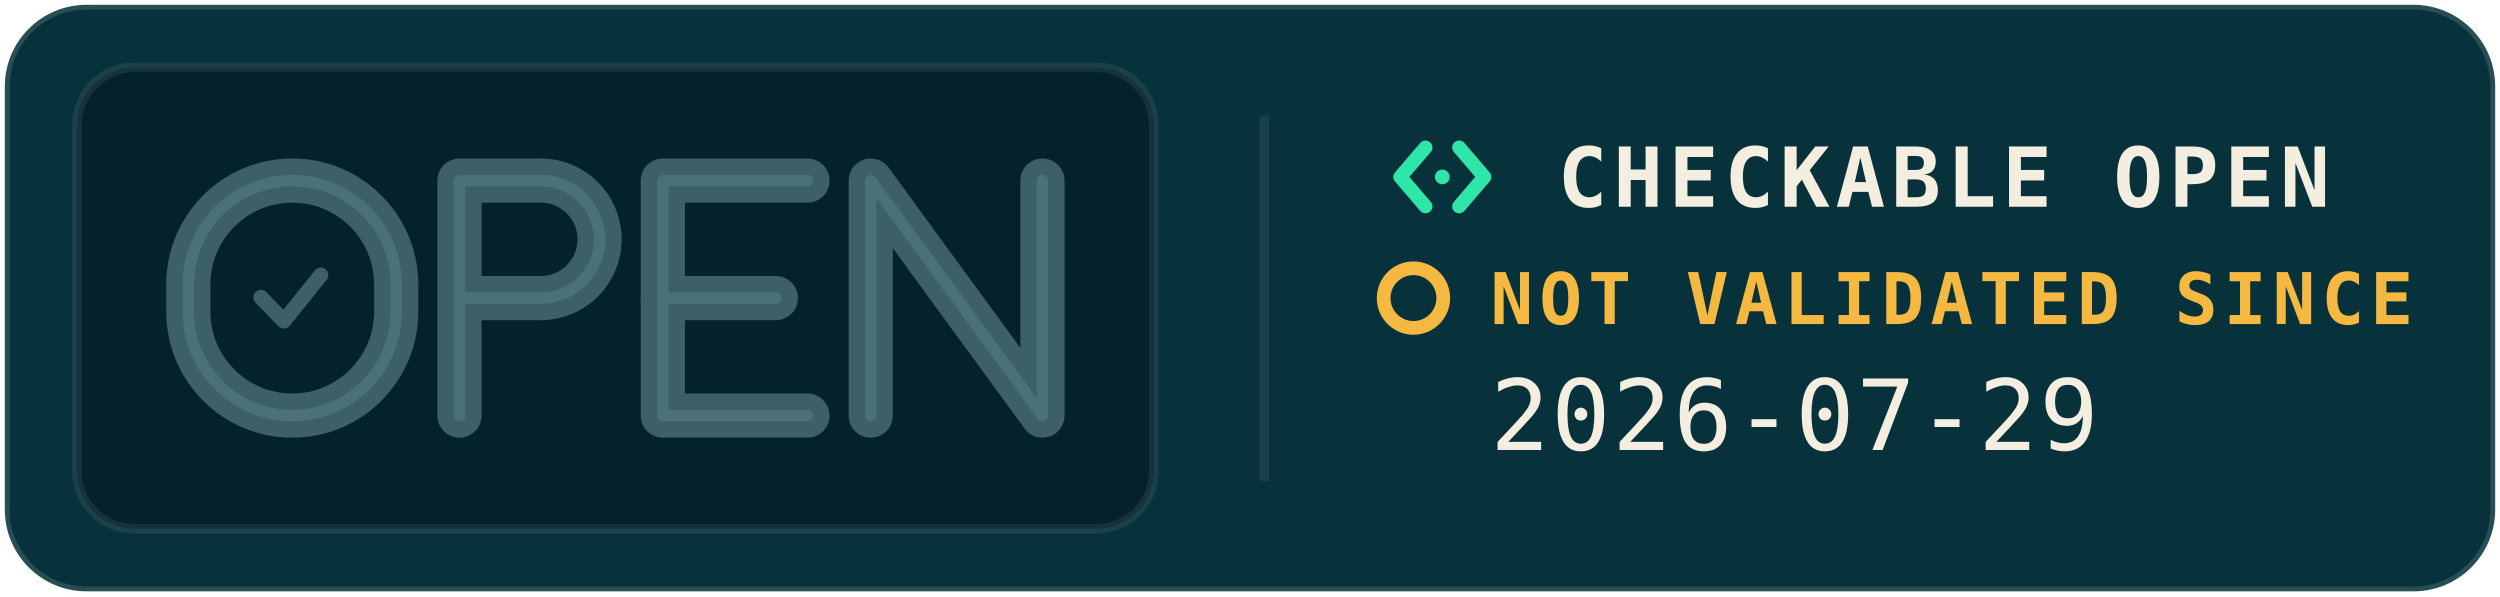
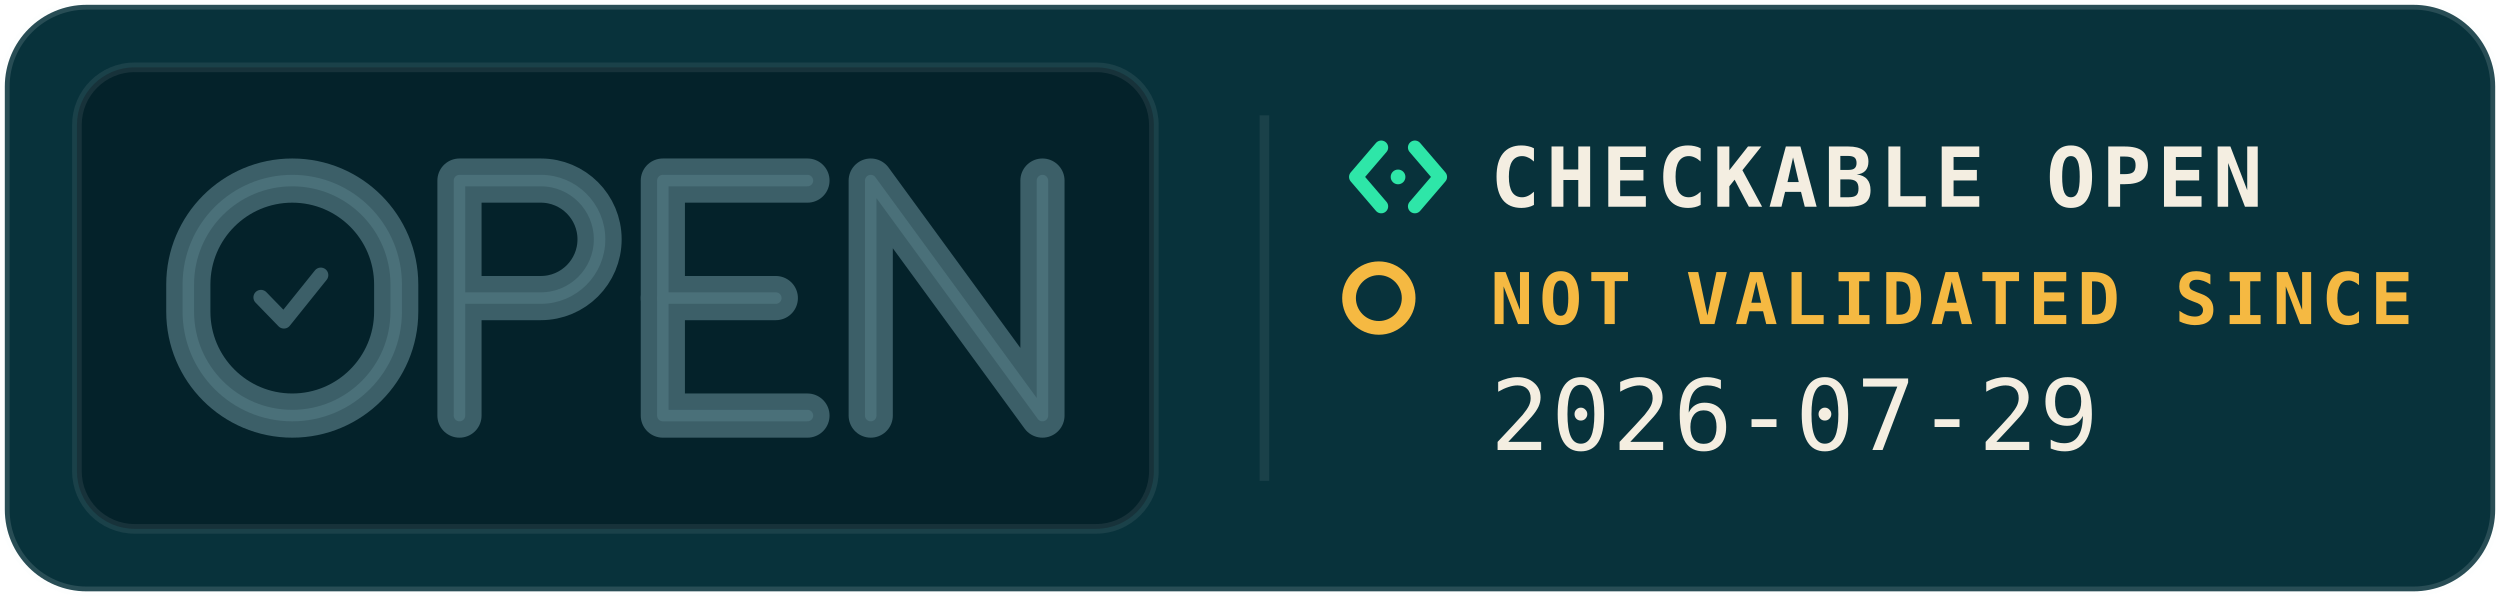
<svg xmlns="http://www.w3.org/2000/svg" xmlns:xlink="http://www.w3.org/1999/xlink" width="260" height="62" viewBox="0 0 260 62" role="img" aria-label="Checkable Open: not validated since 2026-07-29.">
  <defs>
    <filter id="halo" x="-70%" y="-70%" width="240%" height="240%">
      <feGaussianBlur stdDeviation="5.5" />
    </filter>
    <filter id="bloom" x="-50%" y="-50%" width="200%" height="200%">
      <feGaussianBlur stdDeviation="2" />
    </filter>
    <radialGradient id="spill" cx="50%" cy="50%" r="50%">
      <stop offset="0" stop-color="#2ee6a8" stop-opacity=".17" />
      <stop offset="1" stop-color="#2ee6a8" stop-opacity="0" />
    </radialGradient>
    <clipPath id="body">
      <rect x="0" y="0" width="260" height="62" rx="9" />
    </clipPath>
  </defs>
  <rect x=".5" y=".5" width="259" height="61" rx="8.5" fill="#08323b" stroke="rgba(238,246,244,.14)" />
  <g clip-path="url(#body)">
    <rect x="8" y="7" width="112" height="48" rx="6" fill="#04222a" stroke="rgba(238,246,244,.08)" />
    <defs>
      <filter id="tgfailing" x="-90%" y="-90%" width="280%" height="280%">
        <feGaussianBlur stdDeviation="0.865" />
      </filter>
      <g id="tubefailing" fill="none" stroke-linecap="round" stroke-linejoin="round">
        <g transform="translate(19.585,18.78) scale(0.94)">
          <rect x="0" y="0" width="23" height="26" rx="11.5" />
          <path d="M30 26 V0 H39 A6.5 6.5 0 0 1 39 13 H30" />
          <path d="M68.5 0 H52.5 V26 H68.5" />
          <path d="M52.5 13 H65" />
          <path d="M75.5 26 V0 L94.5 26 V0" />
        </g>
      </g>
      <g id="tickfailing" fill="none" stroke-linecap="round" stroke-linejoin="round">
        <g transform="translate(19.585,18.78) scale(0.94)">
          <g transform="translate(11.5,13) scale(0.77) translate(-11.5,-13)">
            <path d="M7 12.9 L10.3 16.3 L15.6 9.7" />
          </g>
        </g>
      </g>
    </defs>
    <use href="#tubefailing" xlink:href="#tubefailing" stroke="#3c5f68" stroke-width="4.888" opacity="1" />
    <use href="#tubefailing" xlink:href="#tubefailing" stroke="#5c848d" stroke-width="1.271" opacity=".45" />
    <use href="#tickfailing" xlink:href="#tickfailing" stroke="#3c5f68" stroke-width="2.162" opacity="1" />
  </g>
  <path d="M131.5 12 V50" stroke="rgba(238,246,244,.08)" stroke-width="1" />
-   <g transform="translate(143,11.4) scale(0.21875)" fill="none" stroke="#2ee6a8" stroke-width="6.6" stroke-linecap="round" stroke-linejoin="round">
+   <g transform="translate(138.397,11.4) scale(0.21875)" fill="none" stroke="#2ee6a8" stroke-width="6.6" stroke-linecap="round" stroke-linejoin="round">
    <path d="M24 18 L12 32 L24 46" />
    <path d="M40 18 L52 32 L40 46" />
    <circle cx="32" cy="32" r="3.5" fill="#2ee6a8" stroke="none" />
  </g>
-   <text x="162" y="21.5" font-family="ui-monospace,'IBM Plex Mono',SFMono-Regular,Menlo,Consolas,monospace" font-size="8.6" letter-spacing=".07em" fill="#f4eee1" font-weight="600">CHECKABLE OPEN</text>
-   <circle cx="147" cy="31" r="3.1" fill="none" stroke="#f5b942" stroke-width="1.426" />
+   <text x="155" y="21.5" font-family="ui-monospace,'IBM Plex Mono',SFMono-Regular,Menlo,Consolas,monospace" font-size="8.6" letter-spacing=".07em" fill="#f4eee1" font-weight="600">CHECKABLE OPEN</text>
+   <circle cx="143.4" cy="31" r="3.1" fill="none" stroke="#f5b942" stroke-width="1.426" />
  <text x="155" y="33.7" font-family="ui-monospace,'IBM Plex Mono',SFMono-Regular,Menlo,Consolas,monospace" font-size="7.4" letter-spacing=".085em" fill="#f5b942" font-weight="600">NOT VALIDATED SINCE</text>
  <text x="155" y="46.8" font-family="ui-monospace,'IBM Plex Mono',SFMono-Regular,Menlo,Consolas,monospace" font-size="10.2" letter-spacing=".02em" fill="#f4eee1">2026-07-29</text>
</svg>
